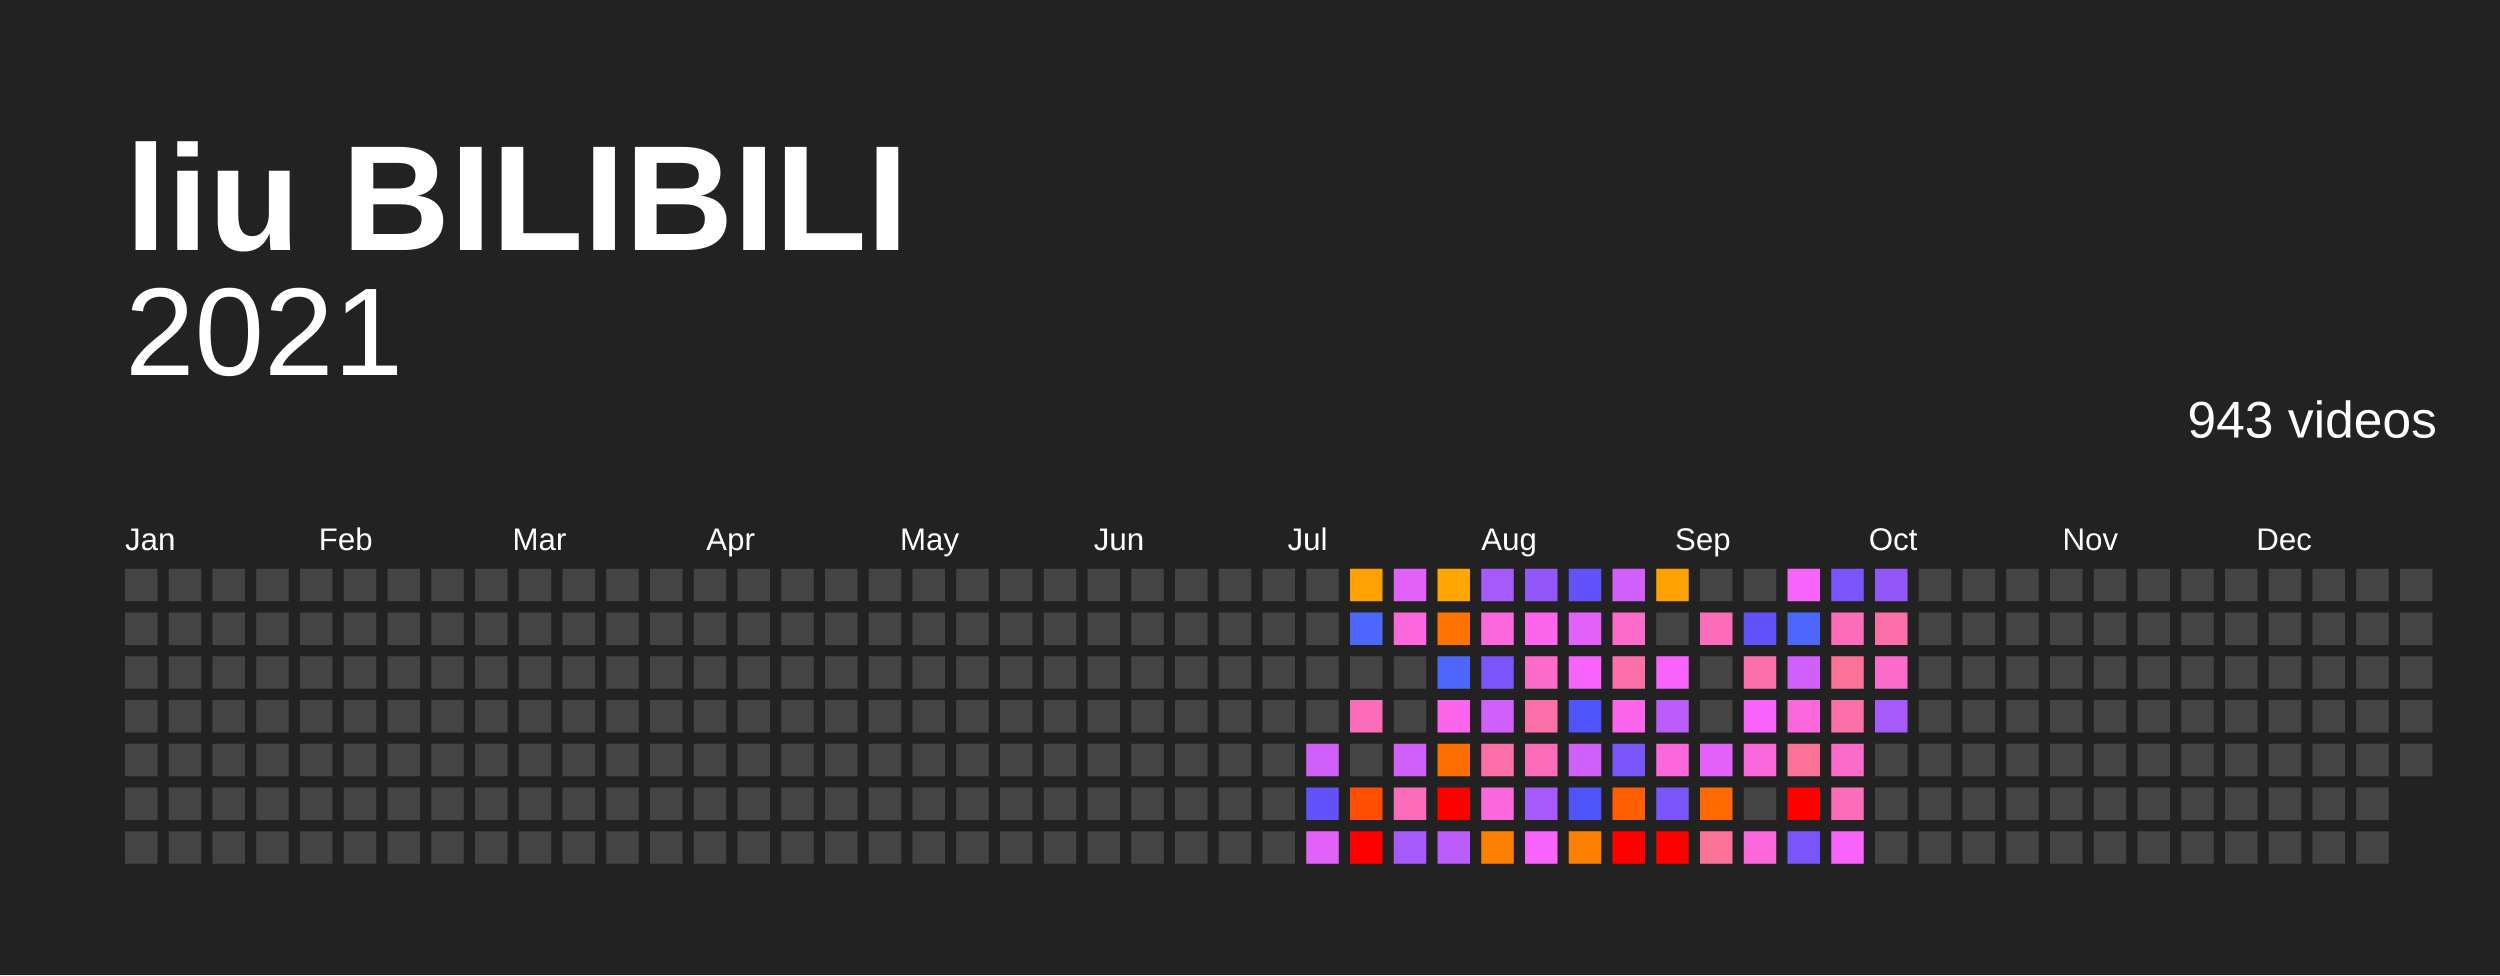
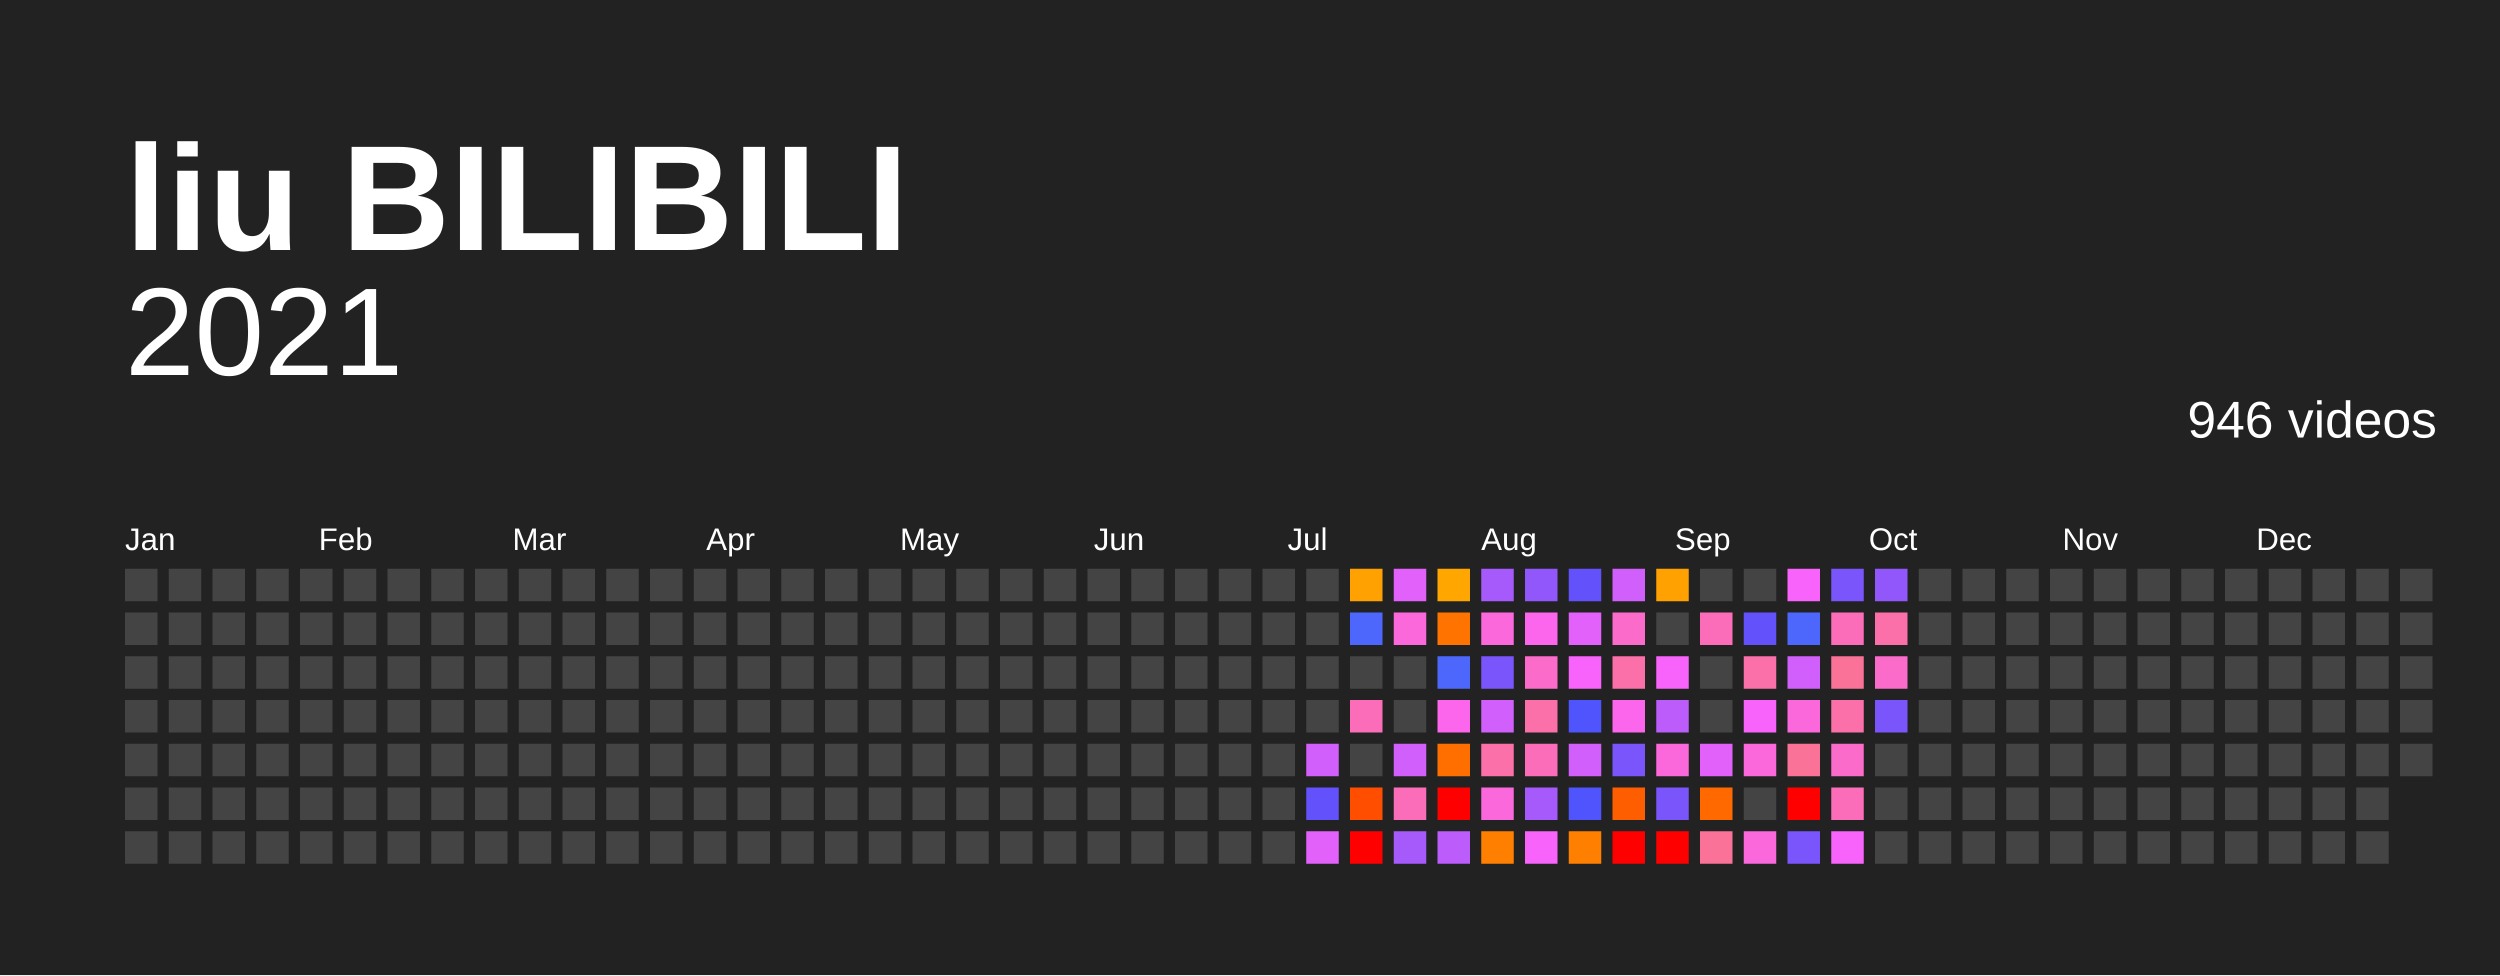
<svg xmlns="http://www.w3.org/2000/svg" baseProfile="full" height="78mm" version="1.1" viewBox="0,0,200,78" width="200mm">
  <defs />
  <rect fill="#222222" height="78" width="200" x="0" y="0" />
  <text fill="#FFFFFF" style="font-size:12px; font-family:Arial; font-weight:bold;" x="10" y="20">liu BILIBILI</text>
  <text alignment-baseline="hanging" fill="#FFFFFF" style="font-size:10.0px; font-family:Arial;" x="10" y="30">2021</text>
-   <text alignment-baseline="hanging" fill="#FFFFFF" style="font-size:4.125px; font-family:Arial;" x="175" y="35">943 videos</text>
+   <text alignment-baseline="hanging" fill="#FFFFFF" style="font-size:4.125px; font-family:Arial;" x="175" y="35">946 videos</text>
  <text fill="#FFFFFF" style="font-size:2.5px; font-family:Arial" x="10.0" y="44">Jan</text>
  <text fill="#FFFFFF" style="font-size:2.5px; font-family:Arial" x="25.5" y="44">Feb</text>
  <text fill="#FFFFFF" style="font-size:2.5px; font-family:Arial" x="41.0" y="44">Mar</text>
  <text fill="#FFFFFF" style="font-size:2.5px; font-family:Arial" x="56.5" y="44">Apr</text>
  <text fill="#FFFFFF" style="font-size:2.5px; font-family:Arial" x="72.0" y="44">May</text>
  <text fill="#FFFFFF" style="font-size:2.5px; font-family:Arial" x="87.5" y="44">Jun</text>
  <text fill="#FFFFFF" style="font-size:2.5px; font-family:Arial" x="103.0" y="44">Jul</text>
  <text fill="#FFFFFF" style="font-size:2.5px; font-family:Arial" x="118.5" y="44">Aug</text>
  <text fill="#FFFFFF" style="font-size:2.5px; font-family:Arial" x="134.0" y="44">Sep</text>
  <text fill="#FFFFFF" style="font-size:2.5px; font-family:Arial" x="149.5" y="44">Oct</text>
  <text fill="#FFFFFF" style="font-size:2.5px; font-family:Arial" x="165.0" y="44">Nov</text>
  <text fill="#FFFFFF" style="font-size:2.5px; font-family:Arial" x="180.5" y="44">Dec</text>
  <rect fill="#444444" height="2.6" width="2.6" x="10.0" y="45.5" />
  <rect fill="#444444" height="2.6" width="2.6" x="10.0" y="49.0" />
  <rect fill="#444444" height="2.6" width="2.6" x="10.0" y="52.5" />
  <rect fill="#444444" height="2.6" width="2.6" x="10.0" y="56.0" />
  <rect fill="#444444" height="2.6" width="2.6" x="10.0" y="59.5" />
  <rect fill="#444444" height="2.6" width="2.6" x="10.0" y="63.0" />
  <rect fill="#444444" height="2.6" width="2.6" x="10.0" y="66.5" />
  <rect fill="#444444" height="2.6" width="2.6" x="13.5" y="45.5" />
  <rect fill="#444444" height="2.6" width="2.6" x="13.5" y="49.0" />
  <rect fill="#444444" height="2.6" width="2.6" x="13.5" y="52.5" />
  <rect fill="#444444" height="2.6" width="2.6" x="13.5" y="56.0" />
  <rect fill="#444444" height="2.6" width="2.6" x="13.5" y="59.5" />
  <rect fill="#444444" height="2.6" width="2.6" x="13.5" y="63.0" />
  <rect fill="#444444" height="2.6" width="2.6" x="13.5" y="66.5" />
  <rect fill="#444444" height="2.6" width="2.6" x="17.0" y="45.5" />
  <rect fill="#444444" height="2.6" width="2.6" x="17.0" y="49.0" />
  <rect fill="#444444" height="2.6" width="2.6" x="17.0" y="52.5" />
  <rect fill="#444444" height="2.6" width="2.6" x="17.0" y="56.0" />
  <rect fill="#444444" height="2.6" width="2.6" x="17.0" y="59.5" />
  <rect fill="#444444" height="2.6" width="2.6" x="17.0" y="63.0" />
  <rect fill="#444444" height="2.6" width="2.6" x="17.0" y="66.5" />
  <rect fill="#444444" height="2.6" width="2.6" x="20.5" y="45.5" />
  <rect fill="#444444" height="2.6" width="2.6" x="20.5" y="49.0" />
  <rect fill="#444444" height="2.6" width="2.6" x="20.5" y="52.5" />
  <rect fill="#444444" height="2.6" width="2.6" x="20.5" y="56.0" />
  <rect fill="#444444" height="2.6" width="2.6" x="20.5" y="59.5" />
  <rect fill="#444444" height="2.6" width="2.6" x="20.5" y="63.0" />
  <rect fill="#444444" height="2.6" width="2.6" x="20.5" y="66.5" />
  <rect fill="#444444" height="2.6" width="2.6" x="24.0" y="45.5" />
  <rect fill="#444444" height="2.6" width="2.6" x="24.0" y="49.0" />
  <rect fill="#444444" height="2.6" width="2.6" x="24.0" y="52.5" />
  <rect fill="#444444" height="2.6" width="2.6" x="24.0" y="56.0" />
  <rect fill="#444444" height="2.6" width="2.6" x="24.0" y="59.5" />
  <rect fill="#444444" height="2.6" width="2.6" x="24.0" y="63.0" />
  <rect fill="#444444" height="2.6" width="2.6" x="24.0" y="66.5" />
  <rect fill="#444444" height="2.6" width="2.6" x="27.5" y="45.5" />
  <rect fill="#444444" height="2.6" width="2.6" x="27.5" y="49.0" />
  <rect fill="#444444" height="2.6" width="2.6" x="27.5" y="52.5" />
  <rect fill="#444444" height="2.6" width="2.6" x="27.5" y="56.0" />
  <rect fill="#444444" height="2.6" width="2.6" x="27.5" y="59.5" />
  <rect fill="#444444" height="2.6" width="2.6" x="27.5" y="63.0" />
  <rect fill="#444444" height="2.6" width="2.6" x="27.5" y="66.5" />
  <rect fill="#444444" height="2.6" width="2.6" x="31.0" y="45.5" />
  <rect fill="#444444" height="2.6" width="2.6" x="31.0" y="49.0" />
  <rect fill="#444444" height="2.6" width="2.6" x="31.0" y="52.5" />
  <rect fill="#444444" height="2.6" width="2.6" x="31.0" y="56.0" />
  <rect fill="#444444" height="2.6" width="2.6" x="31.0" y="59.5" />
  <rect fill="#444444" height="2.6" width="2.6" x="31.0" y="63.0" />
  <rect fill="#444444" height="2.6" width="2.6" x="31.0" y="66.5" />
  <rect fill="#444444" height="2.6" width="2.6" x="34.5" y="45.5" />
  <rect fill="#444444" height="2.6" width="2.6" x="34.5" y="49.0" />
  <rect fill="#444444" height="2.6" width="2.6" x="34.5" y="52.5" />
  <rect fill="#444444" height="2.6" width="2.6" x="34.5" y="56.0" />
  <rect fill="#444444" height="2.6" width="2.6" x="34.5" y="59.5" />
  <rect fill="#444444" height="2.6" width="2.6" x="34.5" y="63.0" />
  <rect fill="#444444" height="2.6" width="2.6" x="34.5" y="66.5" />
  <rect fill="#444444" height="2.6" width="2.6" x="38.0" y="45.5" />
  <rect fill="#444444" height="2.6" width="2.6" x="38.0" y="49.0" />
  <rect fill="#444444" height="2.6" width="2.6" x="38.0" y="52.5" />
  <rect fill="#444444" height="2.6" width="2.6" x="38.0" y="56.0" />
  <rect fill="#444444" height="2.6" width="2.6" x="38.0" y="59.5" />
  <rect fill="#444444" height="2.6" width="2.6" x="38.0" y="63.0" />
  <rect fill="#444444" height="2.6" width="2.6" x="38.0" y="66.5" />
  <rect fill="#444444" height="2.6" width="2.6" x="41.5" y="45.5" />
  <rect fill="#444444" height="2.6" width="2.6" x="41.5" y="49.0" />
  <rect fill="#444444" height="2.6" width="2.6" x="41.5" y="52.5" />
  <rect fill="#444444" height="2.6" width="2.6" x="41.5" y="56.0" />
  <rect fill="#444444" height="2.6" width="2.6" x="41.5" y="59.5" />
  <rect fill="#444444" height="2.6" width="2.6" x="41.5" y="63.0" />
  <rect fill="#444444" height="2.6" width="2.6" x="41.5" y="66.5" />
  <rect fill="#444444" height="2.6" width="2.6" x="45.0" y="45.5" />
  <rect fill="#444444" height="2.6" width="2.6" x="45.0" y="49.0" />
  <rect fill="#444444" height="2.6" width="2.6" x="45.0" y="52.5" />
  <rect fill="#444444" height="2.6" width="2.6" x="45.0" y="56.0" />
  <rect fill="#444444" height="2.6" width="2.6" x="45.0" y="59.5" />
  <rect fill="#444444" height="2.6" width="2.6" x="45.0" y="63.0" />
  <rect fill="#444444" height="2.6" width="2.6" x="45.0" y="66.5" />
  <rect fill="#444444" height="2.6" width="2.6" x="48.5" y="45.5" />
  <rect fill="#444444" height="2.6" width="2.6" x="48.5" y="49.0" />
  <rect fill="#444444" height="2.6" width="2.6" x="48.5" y="52.5" />
  <rect fill="#444444" height="2.6" width="2.6" x="48.5" y="56.0" />
  <rect fill="#444444" height="2.6" width="2.6" x="48.5" y="59.5" />
  <rect fill="#444444" height="2.6" width="2.6" x="48.5" y="63.0" />
  <rect fill="#444444" height="2.6" width="2.6" x="48.5" y="66.5" />
  <rect fill="#444444" height="2.6" width="2.6" x="52.0" y="45.5" />
  <rect fill="#444444" height="2.6" width="2.6" x="52.0" y="49.0" />
  <rect fill="#444444" height="2.6" width="2.6" x="52.0" y="52.5" />
  <rect fill="#444444" height="2.6" width="2.6" x="52.0" y="56.0" />
  <rect fill="#444444" height="2.6" width="2.6" x="52.0" y="59.5" />
  <rect fill="#444444" height="2.6" width="2.6" x="52.0" y="63.0" />
  <rect fill="#444444" height="2.6" width="2.6" x="52.0" y="66.5" />
  <rect fill="#444444" height="2.6" width="2.6" x="55.5" y="45.5" />
  <rect fill="#444444" height="2.6" width="2.6" x="55.5" y="49.0" />
  <rect fill="#444444" height="2.6" width="2.6" x="55.5" y="52.5" />
  <rect fill="#444444" height="2.6" width="2.6" x="55.5" y="56.0" />
  <rect fill="#444444" height="2.6" width="2.6" x="55.5" y="59.5" />
  <rect fill="#444444" height="2.6" width="2.6" x="55.5" y="63.0" />
  <rect fill="#444444" height="2.6" width="2.6" x="55.5" y="66.5" />
  <rect fill="#444444" height="2.6" width="2.6" x="59.0" y="45.5" />
  <rect fill="#444444" height="2.6" width="2.6" x="59.0" y="49.0" />
  <rect fill="#444444" height="2.6" width="2.6" x="59.0" y="52.5" />
  <rect fill="#444444" height="2.6" width="2.6" x="59.0" y="56.0" />
  <rect fill="#444444" height="2.6" width="2.6" x="59.0" y="59.5" />
  <rect fill="#444444" height="2.6" width="2.6" x="59.0" y="63.0" />
  <rect fill="#444444" height="2.6" width="2.6" x="59.0" y="66.5" />
  <rect fill="#444444" height="2.6" width="2.6" x="62.5" y="45.5" />
  <rect fill="#444444" height="2.6" width="2.6" x="62.5" y="49.0" />
  <rect fill="#444444" height="2.6" width="2.6" x="62.5" y="52.5" />
  <rect fill="#444444" height="2.6" width="2.6" x="62.5" y="56.0" />
  <rect fill="#444444" height="2.6" width="2.6" x="62.5" y="59.5" />
  <rect fill="#444444" height="2.6" width="2.6" x="62.5" y="63.0" />
  <rect fill="#444444" height="2.6" width="2.6" x="62.5" y="66.5" />
  <rect fill="#444444" height="2.6" width="2.6" x="66.0" y="45.5" />
  <rect fill="#444444" height="2.6" width="2.6" x="66.0" y="49.0" />
  <rect fill="#444444" height="2.6" width="2.6" x="66.0" y="52.5" />
  <rect fill="#444444" height="2.6" width="2.6" x="66.0" y="56.0" />
  <rect fill="#444444" height="2.6" width="2.6" x="66.0" y="59.5" />
  <rect fill="#444444" height="2.6" width="2.6" x="66.0" y="63.0" />
  <rect fill="#444444" height="2.6" width="2.6" x="66.0" y="66.5" />
  <rect fill="#444444" height="2.6" width="2.6" x="69.5" y="45.5" />
  <rect fill="#444444" height="2.6" width="2.6" x="69.5" y="49.0" />
  <rect fill="#444444" height="2.6" width="2.6" x="69.5" y="52.5" />
  <rect fill="#444444" height="2.6" width="2.6" x="69.5" y="56.0" />
  <rect fill="#444444" height="2.6" width="2.6" x="69.5" y="59.5" />
  <rect fill="#444444" height="2.6" width="2.6" x="69.5" y="63.0" />
  <rect fill="#444444" height="2.6" width="2.6" x="69.5" y="66.5" />
  <rect fill="#444444" height="2.6" width="2.6" x="73.0" y="45.5" />
  <rect fill="#444444" height="2.6" width="2.6" x="73.0" y="49.0" />
  <rect fill="#444444" height="2.6" width="2.6" x="73.0" y="52.5" />
  <rect fill="#444444" height="2.6" width="2.6" x="73.0" y="56.0" />
  <rect fill="#444444" height="2.6" width="2.6" x="73.0" y="59.5" />
  <rect fill="#444444" height="2.6" width="2.6" x="73.0" y="63.0" />
  <rect fill="#444444" height="2.6" width="2.6" x="73.0" y="66.5" />
  <rect fill="#444444" height="2.6" width="2.6" x="76.5" y="45.5" />
  <rect fill="#444444" height="2.6" width="2.6" x="76.5" y="49.0" />
  <rect fill="#444444" height="2.6" width="2.6" x="76.5" y="52.5" />
  <rect fill="#444444" height="2.6" width="2.6" x="76.5" y="56.0" />
  <rect fill="#444444" height="2.6" width="2.6" x="76.5" y="59.5" />
  <rect fill="#444444" height="2.6" width="2.6" x="76.5" y="63.0" />
  <rect fill="#444444" height="2.6" width="2.6" x="76.5" y="66.5" />
  <rect fill="#444444" height="2.6" width="2.6" x="80.0" y="45.5" />
  <rect fill="#444444" height="2.6" width="2.6" x="80.0" y="49.0" />
  <rect fill="#444444" height="2.6" width="2.6" x="80.0" y="52.5" />
  <rect fill="#444444" height="2.6" width="2.6" x="80.0" y="56.0" />
  <rect fill="#444444" height="2.6" width="2.6" x="80.0" y="59.5" />
  <rect fill="#444444" height="2.6" width="2.6" x="80.0" y="63.0" />
  <rect fill="#444444" height="2.6" width="2.6" x="80.0" y="66.5" />
  <rect fill="#444444" height="2.6" width="2.6" x="83.5" y="45.5" />
  <rect fill="#444444" height="2.6" width="2.6" x="83.5" y="49.0" />
  <rect fill="#444444" height="2.6" width="2.6" x="83.5" y="52.5" />
  <rect fill="#444444" height="2.6" width="2.6" x="83.5" y="56.0" />
  <rect fill="#444444" height="2.6" width="2.6" x="83.5" y="59.5" />
  <rect fill="#444444" height="2.6" width="2.6" x="83.5" y="63.0" />
  <rect fill="#444444" height="2.6" width="2.6" x="83.5" y="66.5" />
  <rect fill="#444444" height="2.6" width="2.6" x="87.0" y="45.5" />
  <rect fill="#444444" height="2.6" width="2.6" x="87.0" y="49.0" />
  <rect fill="#444444" height="2.6" width="2.6" x="87.0" y="52.5" />
  <rect fill="#444444" height="2.6" width="2.6" x="87.0" y="56.0" />
  <rect fill="#444444" height="2.6" width="2.6" x="87.0" y="59.5" />
  <rect fill="#444444" height="2.6" width="2.6" x="87.0" y="63.0" />
  <rect fill="#444444" height="2.6" width="2.6" x="87.0" y="66.5" />
  <rect fill="#444444" height="2.6" width="2.6" x="90.5" y="45.5" />
  <rect fill="#444444" height="2.6" width="2.6" x="90.5" y="49.0" />
  <rect fill="#444444" height="2.6" width="2.6" x="90.5" y="52.5" />
  <rect fill="#444444" height="2.6" width="2.6" x="90.5" y="56.0" />
  <rect fill="#444444" height="2.6" width="2.6" x="90.5" y="59.5" />
  <rect fill="#444444" height="2.6" width="2.6" x="90.5" y="63.0" />
  <rect fill="#444444" height="2.6" width="2.6" x="90.5" y="66.5" />
  <rect fill="#444444" height="2.6" width="2.6" x="94.0" y="45.5" />
  <rect fill="#444444" height="2.6" width="2.6" x="94.0" y="49.0" />
  <rect fill="#444444" height="2.6" width="2.6" x="94.0" y="52.5" />
  <rect fill="#444444" height="2.6" width="2.6" x="94.0" y="56.0" />
  <rect fill="#444444" height="2.6" width="2.6" x="94.0" y="59.5" />
  <rect fill="#444444" height="2.6" width="2.6" x="94.0" y="63.0" />
  <rect fill="#444444" height="2.6" width="2.6" x="94.0" y="66.5" />
  <rect fill="#444444" height="2.6" width="2.6" x="97.5" y="45.5" />
  <rect fill="#444444" height="2.6" width="2.6" x="97.5" y="49.0" />
  <rect fill="#444444" height="2.6" width="2.6" x="97.5" y="52.5" />
  <rect fill="#444444" height="2.6" width="2.6" x="97.5" y="56.0" />
  <rect fill="#444444" height="2.6" width="2.6" x="97.5" y="59.5" />
  <rect fill="#444444" height="2.6" width="2.6" x="97.5" y="63.0" />
  <rect fill="#444444" height="2.6" width="2.6" x="97.5" y="66.5" />
  <rect fill="#444444" height="2.6" width="2.6" x="101.0" y="45.5" />
  <rect fill="#444444" height="2.6" width="2.6" x="101.0" y="49.0" />
  <rect fill="#444444" height="2.6" width="2.6" x="101.0" y="52.5" />
  <rect fill="#444444" height="2.6" width="2.6" x="101.0" y="56.0" />
  <rect fill="#444444" height="2.6" width="2.6" x="101.0" y="59.5" />
  <rect fill="#444444" height="2.6" width="2.6" x="101.0" y="63.0" />
  <rect fill="#444444" height="2.6" width="2.6" x="101.0" y="66.5" />
  <rect fill="#444444" height="2.6" width="2.6" x="104.5" y="45.5" />
  <rect fill="#444444" height="2.6" width="2.6" x="104.5" y="49.0" />
  <rect fill="#444444" height="2.6" width="2.6" x="104.5" y="52.5" />
  <rect fill="#444444" height="2.6" width="2.6" x="104.5" y="56.0" />
  <rect fill="#d05ffb" height="2.6" width="2.6" x="104.5" y="59.5" />
  <rect fill="#6352fc" height="2.6" width="2.6" x="104.5" y="63.0" />
  <rect fill="#e361fb" height="2.6" width="2.6" x="104.5" y="66.5" />
  <rect fill="#ffa100" height="2.6" width="2.6" x="108.0" y="45.5" />
  <rect fill="#4d67fc" height="2.6" width="2.6" x="108.0" y="49.0" />
  <rect fill="#444444" height="2.6" width="2.6" x="108.0" y="52.5" />
  <rect fill="#fb6db9" height="2.6" width="2.6" x="108.0" y="56.0" />
  <rect fill="#444444" height="2.6" width="2.6" x="108.0" y="59.5" />
  <rect fill="#ff4e00" height="2.6" width="2.6" x="108.0" y="63.0" />
  <rect fill="red" height="2.6" width="2.6" x="108.0" y="66.5" />
  <rect fill="#e361fb" height="2.6" width="2.6" x="111.5" y="45.5" />
  <rect fill="#fb68db" height="2.6" width="2.6" x="111.5" y="49.0" />
  <rect fill="#444444" height="2.6" width="2.6" x="111.5" y="52.5" />
  <rect fill="#444444" height="2.6" width="2.6" x="111.5" y="56.0" />
  <rect fill="#d05ffb" height="2.6" width="2.6" x="111.5" y="59.5" />
  <rect fill="#fb6db9" height="2.6" width="2.6" x="111.5" y="63.0" />
  <rect fill="#a65afb" height="2.6" width="2.6" x="111.5" y="66.5" />
  <rect fill="#ffa600" height="2.6" width="2.6" x="115.0" y="45.5" />
  <rect fill="#ff7400" height="2.6" width="2.6" x="115.0" y="49.0" />
  <rect fill="#4d67fc" height="2.6" width="2.6" x="115.0" y="52.5" />
  <rect fill="#fb66ed" height="2.6" width="2.6" x="115.0" y="56.0" />
  <rect fill="#ff6f00" height="2.6" width="2.6" x="115.0" y="59.5" />
  <rect fill="red" height="2.6" width="2.6" x="115.0" y="63.0" />
  <rect fill="#bb5cfb" height="2.6" width="2.6" x="115.0" y="66.5" />
  <rect fill="#a65afb" height="2.6" width="2.6" x="118.5" y="45.5" />
  <rect fill="#fb68db" height="2.6" width="2.6" x="118.5" y="49.0" />
  <rect fill="#7a55fb" height="2.6" width="2.6" x="118.5" y="52.5" />
  <rect fill="#d05ffb" height="2.6" width="2.6" x="118.5" y="56.0" />
  <rect fill="#fb70a9" height="2.6" width="2.6" x="118.5" y="59.5" />
  <rect fill="#fb68db" height="2.6" width="2.6" x="118.5" y="63.0" />
  <rect fill="#ff7f00" height="2.6" width="2.6" x="118.5" y="66.5" />
  <rect fill="#9157fb" height="2.6" width="2.6" x="122.0" y="45.5" />
  <rect fill="#fb66ed" height="2.6" width="2.6" x="122.0" y="49.0" />
  <rect fill="#fb6bca" height="2.6" width="2.6" x="122.0" y="52.5" />
  <rect fill="#fb70a9" height="2.6" width="2.6" x="122.0" y="56.0" />
  <rect fill="#fb6db9" height="2.6" width="2.6" x="122.0" y="59.5" />
  <rect fill="#a65afb" height="2.6" width="2.6" x="122.0" y="63.0" />
  <rect fill="#f763fb" height="2.6" width="2.6" x="122.0" y="66.5" />
  <rect fill="#6352fc" height="2.6" width="2.6" x="125.5" y="45.5" />
  <rect fill="#e361fb" height="2.6" width="2.6" x="125.5" y="49.0" />
  <rect fill="#f763fb" height="2.6" width="2.6" x="125.5" y="52.5" />
  <rect fill="#5054fc" height="2.6" width="2.6" x="125.5" y="56.0" />
  <rect fill="#d05ffb" height="2.6" width="2.6" x="125.5" y="59.5" />
  <rect fill="#5054fc" height="2.6" width="2.6" x="125.5" y="63.0" />
  <rect fill="#ff7f00" height="2.6" width="2.6" x="125.5" y="66.5" />
  <rect fill="#d05ffb" height="2.6" width="2.6" x="129.0" y="45.5" />
  <rect fill="#fb6bca" height="2.6" width="2.6" x="129.0" y="49.0" />
  <rect fill="#fb70a9" height="2.6" width="2.6" x="129.0" y="52.5" />
  <rect fill="#fb66ed" height="2.6" width="2.6" x="129.0" y="56.0" />
  <rect fill="#7a55fb" height="2.6" width="2.6" x="129.0" y="59.5" />
  <rect fill="#ff5e00" height="2.6" width="2.6" x="129.0" y="63.0" />
  <rect fill="red" height="2.6" width="2.6" x="129.0" y="66.5" />
  <rect fill="#ffa100" height="2.6" width="2.6" x="132.5" y="45.5" />
  <rect fill="#444444" height="2.6" width="2.6" x="132.5" y="49.0" />
  <rect fill="#f763fb" height="2.6" width="2.6" x="132.5" y="52.5" />
  <rect fill="#bb5cfb" height="2.6" width="2.6" x="132.5" y="56.0" />
  <rect fill="#fb68db" height="2.6" width="2.6" x="132.5" y="59.5" />
  <rect fill="#7a55fb" height="2.6" width="2.6" x="132.5" y="63.0" />
  <rect fill="red" height="2.6" width="2.6" x="132.5" y="66.5" />
  <rect fill="#444444" height="2.6" width="2.6" x="136.0" y="45.5" />
  <rect fill="#fb6db9" height="2.6" width="2.6" x="136.0" y="49.0" />
  <rect fill="#444444" height="2.6" width="2.6" x="136.0" y="52.5" />
  <rect fill="#444444" height="2.6" width="2.6" x="136.0" y="56.0" />
  <rect fill="#e361fb" height="2.6" width="2.6" x="136.0" y="59.5" />
  <rect fill="#ff6900" height="2.6" width="2.6" x="136.0" y="63.0" />
  <rect fill="#fb7299" height="2.6" width="2.6" x="136.0" y="66.5" />
  <rect fill="#444444" height="2.6" width="2.6" x="139.5" y="45.5" />
  <rect fill="#6352fc" height="2.6" width="2.6" x="139.5" y="49.0" />
  <rect fill="#fb70a9" height="2.6" width="2.6" x="139.5" y="52.5" />
  <rect fill="#f763fb" height="2.6" width="2.6" x="139.5" y="56.0" />
  <rect fill="#fb68db" height="2.6" width="2.6" x="139.5" y="59.5" />
  <rect fill="#444444" height="2.6" width="2.6" x="139.5" y="63.0" />
  <rect fill="#fb68db" height="2.6" width="2.6" x="139.5" y="66.5" />
  <rect fill="#f763fb" height="2.6" width="2.6" x="143.0" y="45.5" />
  <rect fill="#4d67fc" height="2.6" width="2.6" x="143.0" y="49.0" />
  <rect fill="#d05ffb" height="2.6" width="2.6" x="143.0" y="52.5" />
  <rect fill="#fb68db" height="2.6" width="2.6" x="143.0" y="56.0" />
  <rect fill="#fb7299" height="2.6" width="2.6" x="143.0" y="59.5" />
  <rect fill="red" height="2.6" width="2.6" x="143.0" y="63.0" />
  <rect fill="#7a55fb" height="2.6" width="2.6" x="143.0" y="66.5" />
  <rect fill="#7a55fb" height="2.6" width="2.6" x="146.5" y="45.5" />
  <rect fill="#fb6db9" height="2.6" width="2.6" x="146.5" y="49.0" />
  <rect fill="#fb7299" height="2.6" width="2.6" x="146.5" y="52.5" />
  <rect fill="#fb70a9" height="2.6" width="2.6" x="146.5" y="56.0" />
  <rect fill="#fb6bca" height="2.6" width="2.6" x="146.5" y="59.5" />
  <rect fill="#fb6db9" height="2.6" width="2.6" x="146.5" y="63.0" />
  <rect fill="#f763fb" height="2.6" width="2.6" x="146.5" y="66.5" />
  <rect fill="#9157fb" height="2.6" width="2.6" x="150.0" y="45.5" />
  <rect fill="#fb70a9" height="2.6" width="2.6" x="150.0" y="49.0" />
  <rect fill="#fb6bca" height="2.6" width="2.6" x="150.0" y="52.5" />
-   <rect fill="#a65afb" height="2.6" width="2.6" x="150.0" y="56.0" />
+   <rect fill="#7a55fb" height="2.6" width="2.6" x="150.0" y="56.0" />
  <rect fill="#444444" height="2.6" width="2.6" x="150.0" y="59.5" />
  <rect fill="#444444" height="2.6" width="2.6" x="150.0" y="63.0" />
  <rect fill="#444444" height="2.6" width="2.6" x="150.0" y="66.5" />
  <rect fill="#444444" height="2.6" width="2.6" x="153.5" y="45.5" />
  <rect fill="#444444" height="2.6" width="2.6" x="153.5" y="49.0" />
  <rect fill="#444444" height="2.6" width="2.6" x="153.5" y="52.5" />
  <rect fill="#444444" height="2.6" width="2.6" x="153.5" y="56.0" />
  <rect fill="#444444" height="2.6" width="2.6" x="153.5" y="59.5" />
  <rect fill="#444444" height="2.6" width="2.6" x="153.5" y="63.0" />
  <rect fill="#444444" height="2.6" width="2.6" x="153.5" y="66.5" />
  <rect fill="#444444" height="2.6" width="2.6" x="157.0" y="45.5" />
  <rect fill="#444444" height="2.6" width="2.6" x="157.0" y="49.0" />
  <rect fill="#444444" height="2.6" width="2.6" x="157.0" y="52.5" />
  <rect fill="#444444" height="2.6" width="2.6" x="157.0" y="56.0" />
  <rect fill="#444444" height="2.6" width="2.6" x="157.0" y="59.5" />
  <rect fill="#444444" height="2.6" width="2.6" x="157.0" y="63.0" />
  <rect fill="#444444" height="2.6" width="2.6" x="157.0" y="66.5" />
  <rect fill="#444444" height="2.6" width="2.6" x="160.5" y="45.5" />
  <rect fill="#444444" height="2.6" width="2.6" x="160.5" y="49.0" />
  <rect fill="#444444" height="2.6" width="2.6" x="160.5" y="52.5" />
  <rect fill="#444444" height="2.6" width="2.6" x="160.5" y="56.0" />
  <rect fill="#444444" height="2.6" width="2.6" x="160.5" y="59.5" />
  <rect fill="#444444" height="2.6" width="2.6" x="160.5" y="63.0" />
  <rect fill="#444444" height="2.6" width="2.6" x="160.5" y="66.5" />
  <rect fill="#444444" height="2.6" width="2.6" x="164.0" y="45.5" />
  <rect fill="#444444" height="2.6" width="2.6" x="164.0" y="49.0" />
  <rect fill="#444444" height="2.6" width="2.6" x="164.0" y="52.5" />
  <rect fill="#444444" height="2.6" width="2.6" x="164.0" y="56.0" />
  <rect fill="#444444" height="2.6" width="2.6" x="164.0" y="59.5" />
  <rect fill="#444444" height="2.6" width="2.6" x="164.0" y="63.0" />
  <rect fill="#444444" height="2.6" width="2.6" x="164.0" y="66.5" />
  <rect fill="#444444" height="2.6" width="2.6" x="167.5" y="45.5" />
  <rect fill="#444444" height="2.6" width="2.6" x="167.5" y="49.0" />
  <rect fill="#444444" height="2.6" width="2.6" x="167.5" y="52.5" />
  <rect fill="#444444" height="2.6" width="2.6" x="167.5" y="56.0" />
  <rect fill="#444444" height="2.6" width="2.6" x="167.5" y="59.5" />
  <rect fill="#444444" height="2.6" width="2.6" x="167.5" y="63.0" />
  <rect fill="#444444" height="2.6" width="2.6" x="167.5" y="66.5" />
  <rect fill="#444444" height="2.6" width="2.6" x="171.0" y="45.5" />
  <rect fill="#444444" height="2.6" width="2.6" x="171.0" y="49.0" />
  <rect fill="#444444" height="2.6" width="2.6" x="171.0" y="52.5" />
  <rect fill="#444444" height="2.6" width="2.6" x="171.0" y="56.0" />
  <rect fill="#444444" height="2.6" width="2.6" x="171.0" y="59.5" />
  <rect fill="#444444" height="2.6" width="2.6" x="171.0" y="63.0" />
  <rect fill="#444444" height="2.6" width="2.6" x="171.0" y="66.5" />
  <rect fill="#444444" height="2.6" width="2.6" x="174.5" y="45.5" />
  <rect fill="#444444" height="2.6" width="2.6" x="174.5" y="49.0" />
  <rect fill="#444444" height="2.6" width="2.6" x="174.5" y="52.5" />
  <rect fill="#444444" height="2.6" width="2.6" x="174.5" y="56.0" />
  <rect fill="#444444" height="2.6" width="2.6" x="174.5" y="59.5" />
  <rect fill="#444444" height="2.6" width="2.6" x="174.5" y="63.0" />
  <rect fill="#444444" height="2.6" width="2.6" x="174.5" y="66.5" />
  <rect fill="#444444" height="2.6" width="2.6" x="178.0" y="45.5" />
  <rect fill="#444444" height="2.6" width="2.6" x="178.0" y="49.0" />
  <rect fill="#444444" height="2.6" width="2.6" x="178.0" y="52.5" />
  <rect fill="#444444" height="2.6" width="2.6" x="178.0" y="56.0" />
  <rect fill="#444444" height="2.6" width="2.6" x="178.0" y="59.5" />
  <rect fill="#444444" height="2.6" width="2.6" x="178.0" y="63.0" />
  <rect fill="#444444" height="2.6" width="2.6" x="178.0" y="66.5" />
  <rect fill="#444444" height="2.6" width="2.6" x="181.5" y="45.5" />
  <rect fill="#444444" height="2.6" width="2.6" x="181.5" y="49.0" />
  <rect fill="#444444" height="2.6" width="2.6" x="181.5" y="52.5" />
  <rect fill="#444444" height="2.6" width="2.6" x="181.5" y="56.0" />
  <rect fill="#444444" height="2.6" width="2.6" x="181.5" y="59.5" />
  <rect fill="#444444" height="2.6" width="2.6" x="181.5" y="63.0" />
  <rect fill="#444444" height="2.6" width="2.6" x="181.5" y="66.5" />
  <rect fill="#444444" height="2.6" width="2.6" x="185.0" y="45.5" />
  <rect fill="#444444" height="2.6" width="2.6" x="185.0" y="49.0" />
  <rect fill="#444444" height="2.6" width="2.6" x="185.0" y="52.5" />
  <rect fill="#444444" height="2.6" width="2.6" x="185.0" y="56.0" />
  <rect fill="#444444" height="2.6" width="2.6" x="185.0" y="59.5" />
  <rect fill="#444444" height="2.6" width="2.6" x="185.0" y="63.0" />
  <rect fill="#444444" height="2.6" width="2.6" x="185.0" y="66.5" />
  <rect fill="#444444" height="2.6" width="2.6" x="188.5" y="45.5" />
  <rect fill="#444444" height="2.6" width="2.6" x="188.5" y="49.0" />
  <rect fill="#444444" height="2.6" width="2.6" x="188.5" y="52.5" />
  <rect fill="#444444" height="2.6" width="2.6" x="188.5" y="56.0" />
  <rect fill="#444444" height="2.6" width="2.6" x="188.5" y="59.5" />
  <rect fill="#444444" height="2.6" width="2.6" x="188.5" y="63.0" />
  <rect fill="#444444" height="2.6" width="2.6" x="188.5" y="66.5" />
  <rect fill="#444444" height="2.6" width="2.6" x="192.0" y="45.5" />
  <rect fill="#444444" height="2.6" width="2.6" x="192.0" y="49.0" />
  <rect fill="#444444" height="2.6" width="2.6" x="192.0" y="52.5" />
  <rect fill="#444444" height="2.6" width="2.6" x="192.0" y="56.0" />
  <rect fill="#444444" height="2.6" width="2.6" x="192.0" y="59.5" />
</svg>
